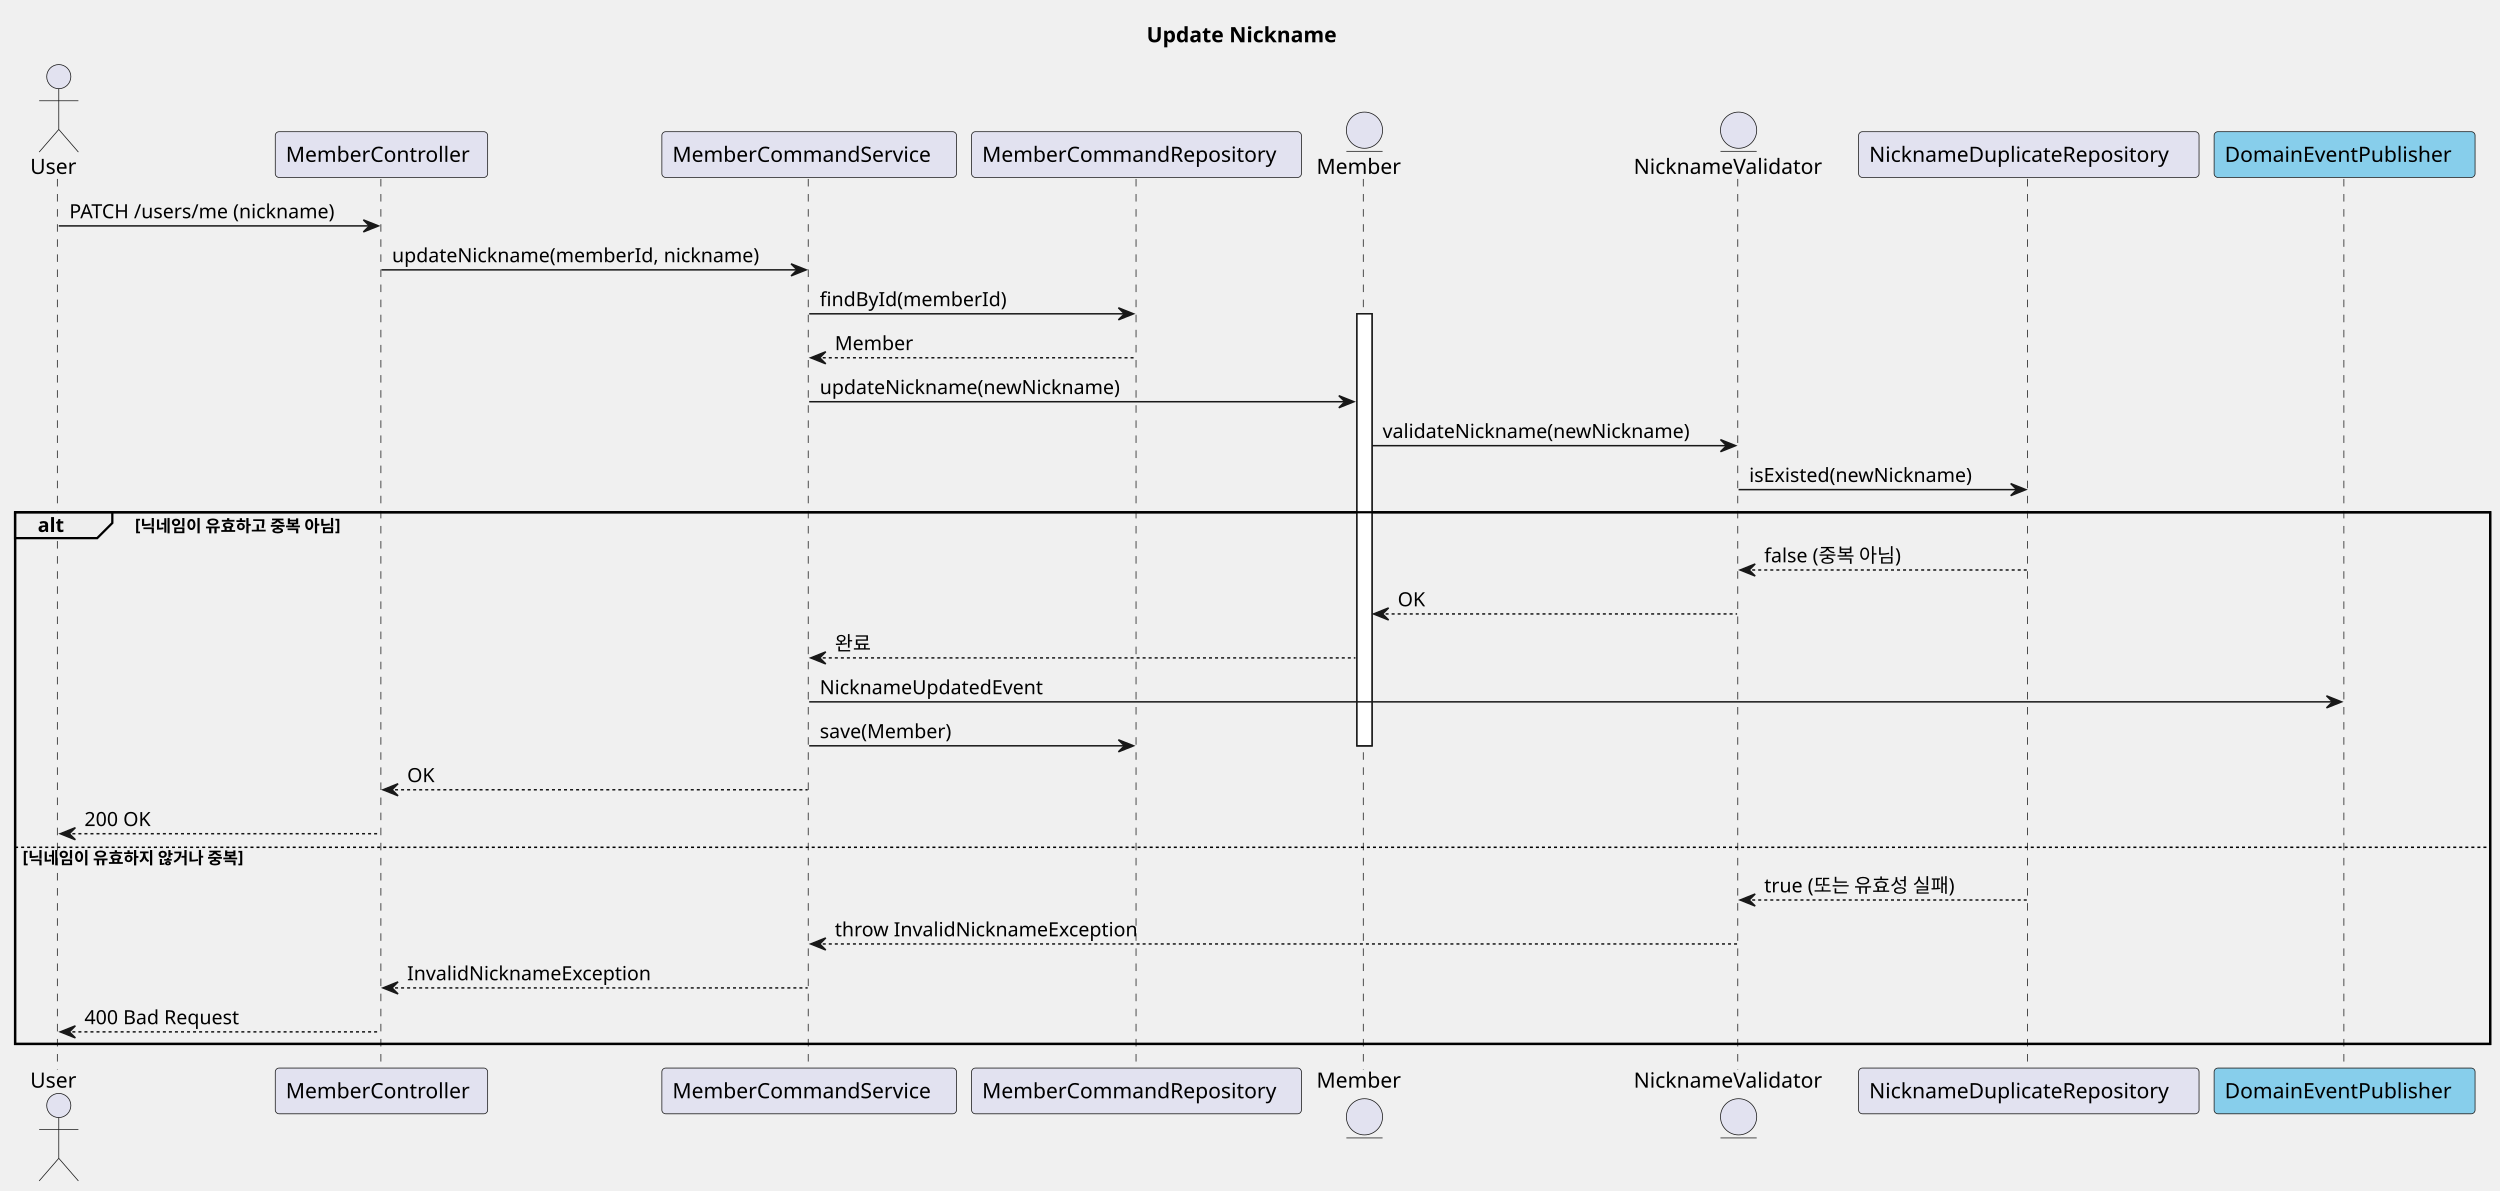
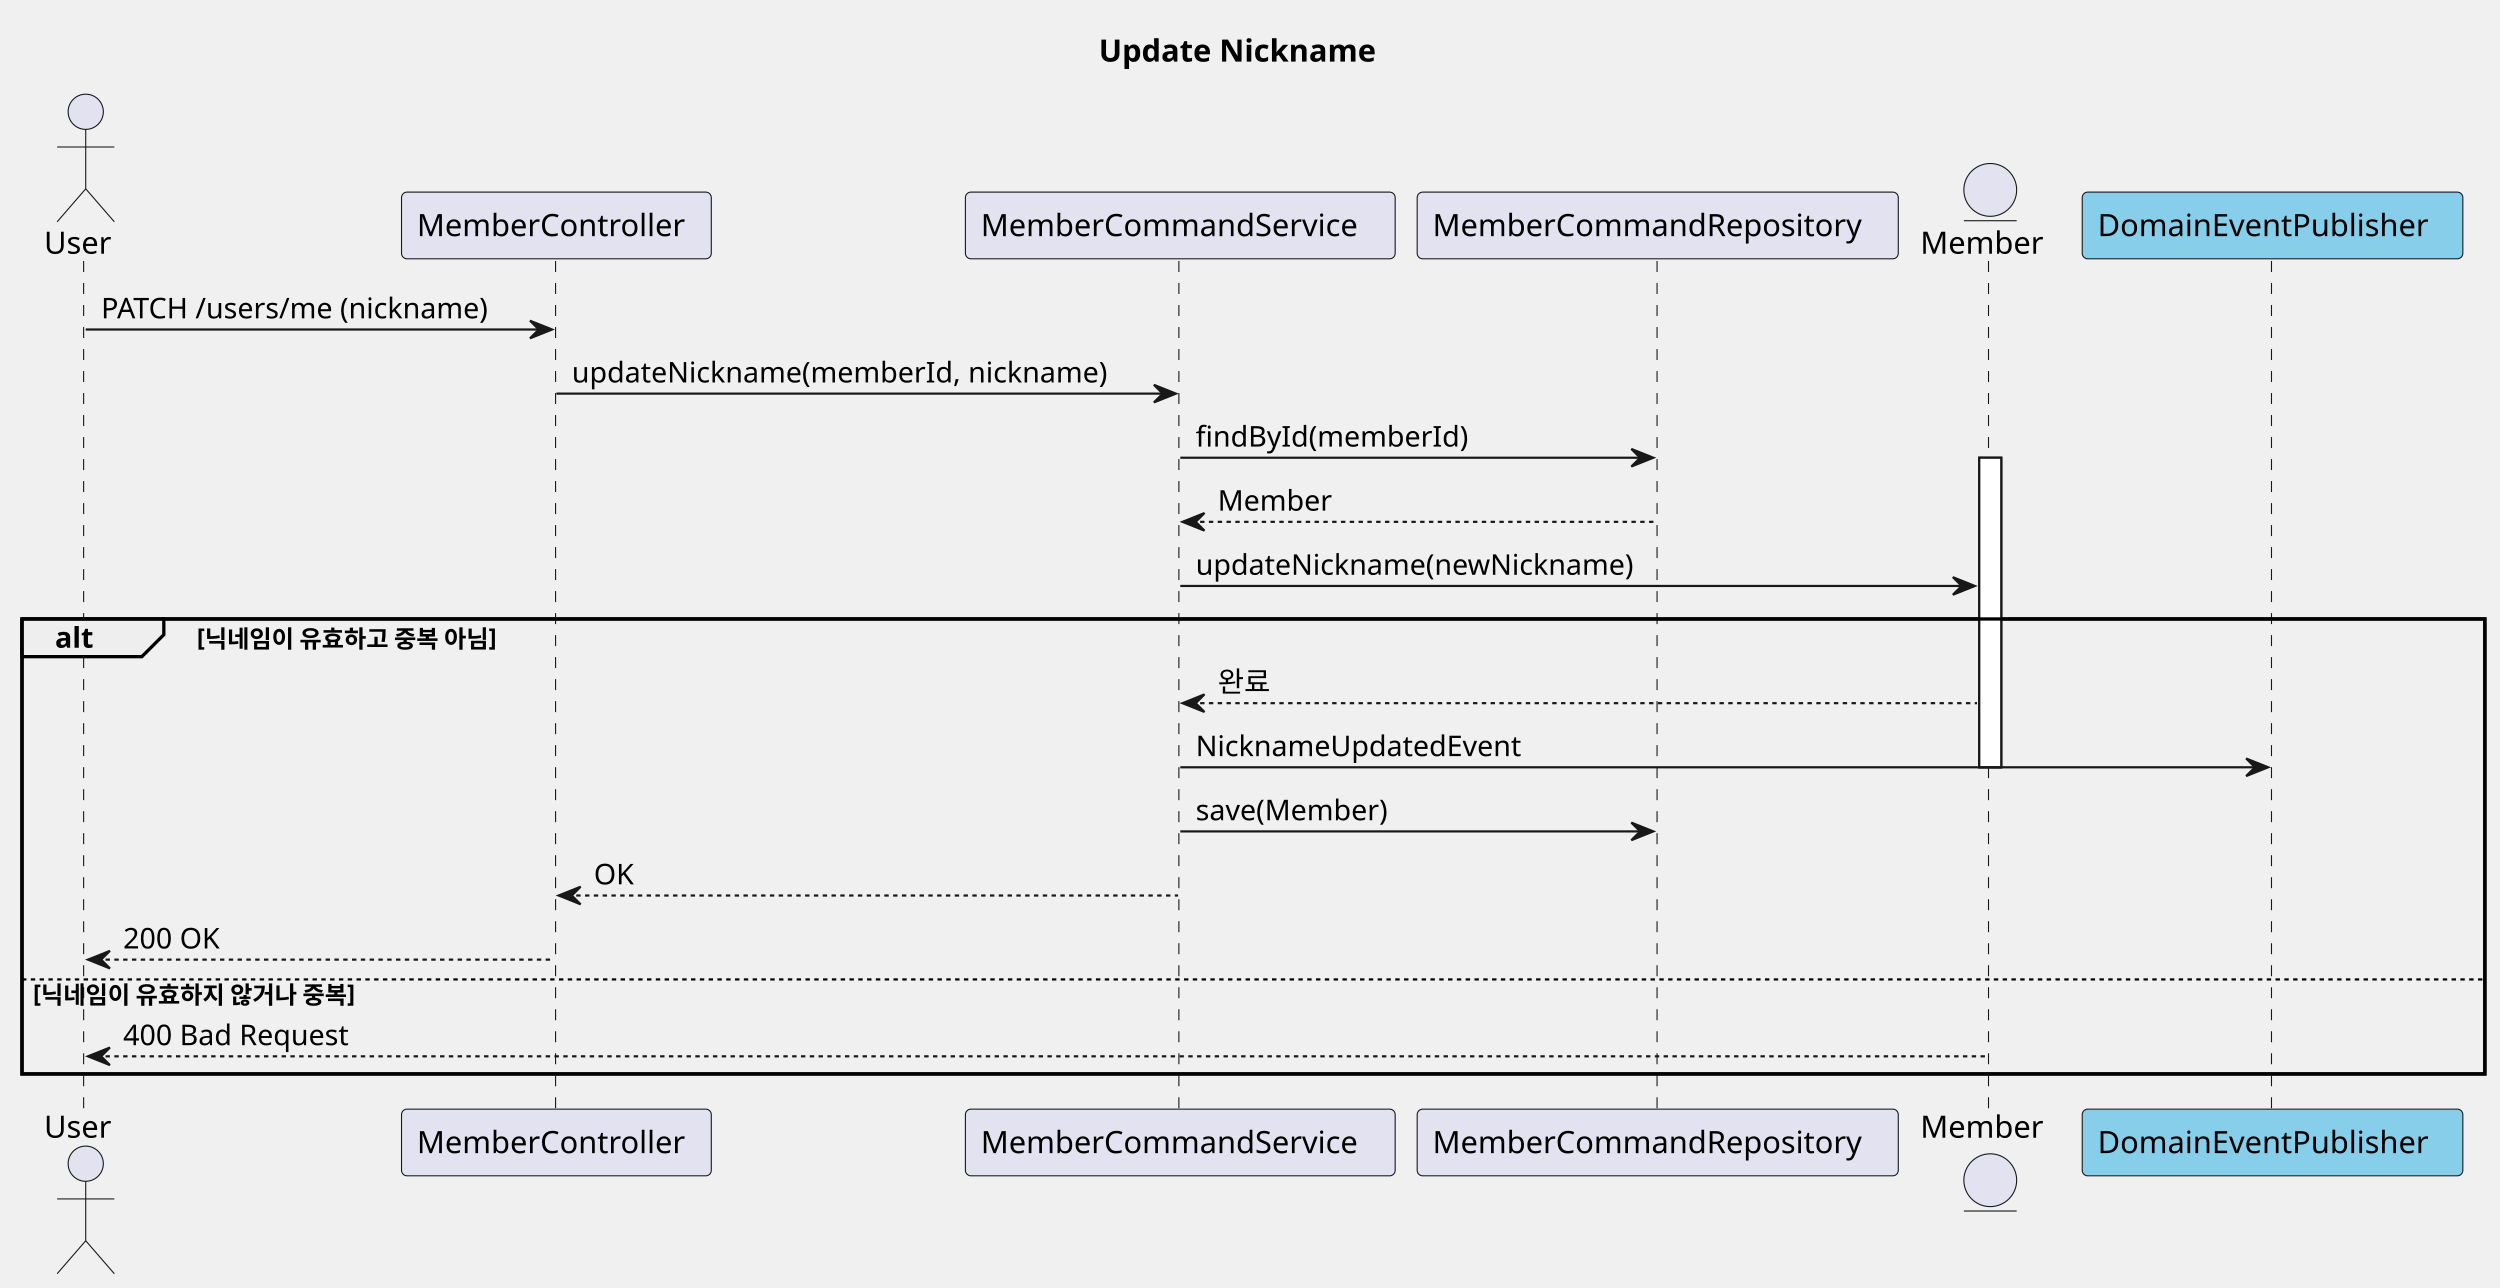
- <svg xmlns="http://www.w3.org/2000/svg" contentStyleType="text/css" data-diagram-type="SEQUENCE" height="789px" preserveAspectRatio="none" style="width:1657px;height:789px;background:#FFFFFF;" version="1.1" viewBox="0 0 1657 789" width="1657px" zoomAndPan="magnify">
+ <svg xmlns="http://www.w3.org/2000/svg" contentStyleType="text/css" data-diagram-type="SEQUENCE" height="585px" preserveAspectRatio="none" style="width:1136px;height:585px;background:#FFFFFF;" version="1.1" viewBox="0 0 1136 585" width="1136px" zoomAndPan="magnify">
  <defs />
  <g>
-     <text fill="#000000" font-family="sans-serif" font-size="14" font-weight="bold" lengthAdjust="spacing" textLength="139.542" x="759.965" y="27.995">Update Nickname</text>
+     <text fill="#000000" font-family="sans-serif" font-size="14" font-weight="bold" lengthAdjust="spacing" textLength="139.542" x="499.286" y="27.995">Update Nickname</text>
    <g>
-       <rect fill="#FFFFFF" height="286.328" style="stroke:#181818;stroke-width:1;" width="10" x="899.372" y="207.992" />
+       <rect fill="#FFFFFF" height="140.664" style="stroke:#181818;stroke-width:1;" width="10" x="899.372" y="207.992" />
    </g>
-     <rect fill="none" height="352.398" style="stroke:#000000;stroke-width:1.5;" width="1640.472" x="10" y="339.523" />
+     <rect fill="none" height="206.734" style="stroke:#000000;stroke-width:1.5;" width="1119.114" x="10" y="281.258" />
    <g>
-       <rect fill="#000000" fill-opacity="0" height="590.328" width="8" x="34.955" y="118.594" />
-       <line style="stroke:#181818;stroke-width:0.5;stroke-dasharray:5.0,5.0;" x1="38" x2="38" y1="118.594" y2="708.922" />
+       <rect fill="#000000" fill-opacity="0" height="386.398" width="8" x="34.955" y="118.594" />
+       <line style="stroke:#181818;stroke-width:0.5;stroke-dasharray:5.0,5.0;" x1="38" x2="38" y1="118.594" y2="504.992" />
    </g>
    <g>
-       <rect fill="#000000" fill-opacity="0" height="590.328" width="8" x="248.833" y="118.594" />
-       <line style="stroke:#181818;stroke-width:0.5;stroke-dasharray:5.0,5.0;" x1="252.453" x2="252.453" y1="118.594" y2="708.922" />
+       <rect fill="#000000" fill-opacity="0" height="386.398" width="8" x="248.833" y="118.594" />
+       <line style="stroke:#181818;stroke-width:0.5;stroke-dasharray:5.0,5.0;" x1="252.453" x2="252.453" y1="118.594" y2="504.992" />
    </g>
    <g>
-       <rect fill="#000000" fill-opacity="0" height="590.328" width="8" x="532.325" y="118.594" />
-       <line style="stroke:#181818;stroke-width:0.5;stroke-dasharray:5.0,5.0;" x1="535.684" x2="535.684" y1="118.594" y2="708.922" />
+       <rect fill="#000000" fill-opacity="0" height="386.398" width="8" x="532.325" y="118.594" />
+       <line style="stroke:#181818;stroke-width:0.5;stroke-dasharray:5.0,5.0;" x1="535.684" x2="535.684" y1="118.594" y2="504.992" />
    </g>
    <g>
-       <rect fill="#000000" fill-opacity="0" height="590.328" width="8" x="749.273" y="118.594" />
-       <line style="stroke:#181818;stroke-width:0.5;stroke-dasharray:5.0,5.0;" x1="752.966" x2="752.966" y1="118.594" y2="708.922" />
+       <rect fill="#000000" fill-opacity="0" height="386.398" width="8" x="749.273" y="118.594" />
+       <line style="stroke:#181818;stroke-width:0.5;stroke-dasharray:5.0,5.0;" x1="752.966" x2="752.966" y1="118.594" y2="504.992" />
    </g>
    <g>
-       <rect fill="#000000" fill-opacity="0" height="590.328" width="8" x="900.372" y="118.594" />
-       <line style="stroke:#181818;stroke-width:0.5;stroke-dasharray:5.0,5.0;" x1="903.579" x2="903.579" y1="118.594" y2="708.922" />
+       <rect fill="#000000" fill-opacity="0" height="386.398" width="8" x="900.372" y="118.594" />
+       <line style="stroke:#181818;stroke-width:0.5;stroke-dasharray:5.0,5.0;" x1="903.579" x2="903.579" y1="118.594" y2="504.992" />
    </g>
    <g>
-       <rect fill="#000000" fill-opacity="0" height="590.328" width="8" x="1148.341" y="118.594" />
-       <line style="stroke:#181818;stroke-width:0.5;stroke-dasharray:5.0,5.0;" x1="1151.8" x2="1151.8" y1="118.594" y2="708.922" />
-     </g>
-     <g>
-       <rect fill="#000000" fill-opacity="0" height="590.328" width="8" x="1340.702" y="118.594" />
-       <line style="stroke:#181818;stroke-width:0.5;stroke-dasharray:5.0,5.0;" x1="1343.882" x2="1343.882" y1="118.594" y2="708.922" />
-     </g>
-     <g>
-       <rect fill="#000000" fill-opacity="0" height="590.328" width="8" x="1549.997" y="118.594" />
-       <line style="stroke:#181818;stroke-width:0.5;stroke-dasharray:5.0,5.0;" x1="1553.523" x2="1553.523" y1="118.594" y2="708.922" />
+       <rect fill="#000000" fill-opacity="0" height="386.398" width="8" x="1028.64" y="118.594" />
+       <line style="stroke:#181818;stroke-width:0.5;stroke-dasharray:5.0,5.0;" x1="1032.165" x2="1032.165" y1="118.594" y2="504.992" />
    </g>
    <g class="participant participant-head" data-participant="User">
      <text fill="#000000" font-family="sans-serif" font-size="14" lengthAdjust="spacing" textLength="31.91" x="20" y="115.292">User</text>
      <ellipse cx="38.955" cy="50.797" fill="#E2E2F0" rx="8" ry="8" style="stroke:#181818;stroke-width:0.5;" />
      <path d="M38.955,58.797 L38.955,85.797 M25.955,66.797 L51.955,66.797 M38.955,85.797 L25.955,100.797 M38.955,85.797 L51.955,100.797" fill="none" style="stroke:#181818;stroke-width:0.5;" />
    </g>
    <g class="participant participant-tail" data-participant="User">
-       <text fill="#000000" font-family="sans-serif" font-size="14" lengthAdjust="spacing" textLength="31.91" x="20" y="720.917">User</text>
-       <ellipse cx="38.955" cy="732.719" fill="#E2E2F0" rx="8" ry="8" style="stroke:#181818;stroke-width:0.5;" />
-       <path d="M38.955,740.719 L38.955,767.719 M25.955,748.719 L51.955,748.719 M38.955,767.719 L25.955,782.719 M38.955,767.719 L51.955,782.719" fill="none" style="stroke:#181818;stroke-width:0.5;" />
+       <text fill="#000000" font-family="sans-serif" font-size="14" lengthAdjust="spacing" textLength="31.91" x="20" y="516.987">User</text>
+       <ellipse cx="38.955" cy="528.789" fill="#E2E2F0" rx="8" ry="8" style="stroke:#181818;stroke-width:0.5;" />
+       <path d="M38.955,536.789 L38.955,563.789 M25.955,544.789 L51.955,544.789 M38.955,563.789 L25.955,578.789 M38.955,563.789 L51.955,578.789" fill="none" style="stroke:#181818;stroke-width:0.5;" />
    </g>
    <g class="participant participant-head" data-participant="MemberController">
      <rect fill="#E2E2F0" height="30.297" rx="2.5" ry="2.5" style="stroke:#181818;stroke-width:0.5;" width="140.759" x="182.453" y="87.297" />
      <text fill="#000000" font-family="sans-serif" font-size="14" lengthAdjust="spacing" textLength="126.759" x="189.453" y="107.292">MemberController</text>
    </g>
    <g class="participant participant-tail" data-participant="MemberController">
-       <rect fill="#E2E2F0" height="30.297" rx="2.5" ry="2.5" style="stroke:#181818;stroke-width:0.5;" width="140.759" x="182.453" y="707.922" />
-       <text fill="#000000" font-family="sans-serif" font-size="14" lengthAdjust="spacing" textLength="126.759" x="189.453" y="727.917">MemberController</text>
+       <rect fill="#E2E2F0" height="30.297" rx="2.5" ry="2.5" style="stroke:#181818;stroke-width:0.5;" width="140.759" x="182.453" y="503.992" />
+       <text fill="#000000" font-family="sans-serif" font-size="14" lengthAdjust="spacing" textLength="126.759" x="189.453" y="523.987">MemberController</text>
    </g>
    <g class="participant participant-head" data-participant="MemberCommandService">
      <rect fill="#E2E2F0" height="30.297" rx="2.5" ry="2.5" style="stroke:#181818;stroke-width:0.5;" width="195.282" x="438.684" y="87.297" />
      <text fill="#000000" font-family="sans-serif" font-size="14" lengthAdjust="spacing" textLength="181.282" x="445.684" y="107.292">MemberCommandService</text>
    </g>
    <g class="participant participant-tail" data-participant="MemberCommandService">
-       <rect fill="#E2E2F0" height="30.297" rx="2.5" ry="2.5" style="stroke:#181818;stroke-width:0.5;" width="195.282" x="438.684" y="707.922" />
-       <text fill="#000000" font-family="sans-serif" font-size="14" lengthAdjust="spacing" textLength="181.282" x="445.684" y="727.917">MemberCommandService</text>
+       <rect fill="#E2E2F0" height="30.297" rx="2.5" ry="2.5" style="stroke:#181818;stroke-width:0.5;" width="195.282" x="438.684" y="503.992" />
+       <text fill="#000000" font-family="sans-serif" font-size="14" lengthAdjust="spacing" textLength="181.282" x="445.684" y="523.987">MemberCommandService</text>
    </g>
    <g class="participant participant-head" data-participant="MemberCommandRepository">
      <rect fill="#E2E2F0" height="30.297" rx="2.5" ry="2.5" style="stroke:#181818;stroke-width:0.5;" width="218.613" x="643.966" y="87.297" />
      <text fill="#000000" font-family="sans-serif" font-size="14" lengthAdjust="spacing" textLength="204.613" x="650.966" y="107.292">MemberCommandRepository</text>
    </g>
    <g class="participant participant-tail" data-participant="MemberCommandRepository">
-       <rect fill="#E2E2F0" height="30.297" rx="2.5" ry="2.5" style="stroke:#181818;stroke-width:0.5;" width="218.613" x="643.966" y="707.922" />
-       <text fill="#000000" font-family="sans-serif" font-size="14" lengthAdjust="spacing" textLength="204.613" x="650.966" y="727.917">MemberCommandRepository</text>
+       <rect fill="#E2E2F0" height="30.297" rx="2.5" ry="2.5" style="stroke:#181818;stroke-width:0.5;" width="218.613" x="643.966" y="503.992" />
+       <text fill="#000000" font-family="sans-serif" font-size="14" lengthAdjust="spacing" textLength="204.613" x="650.966" y="523.987">MemberCommandRepository</text>
    </g>
    <g class="participant participant-head" data-participant="Member">
      <text fill="#000000" font-family="sans-serif" font-size="14" lengthAdjust="spacing" textLength="57.586" x="872.579" y="115.292">Member</text>
      <ellipse cx="904.372" cy="86.297" fill="#E2E2F0" rx="12" ry="12" style="stroke:#181818;stroke-width:0.5;" />
      <line style="stroke:#181818;stroke-width:0.5;" x1="892.372" x2="916.372" y1="100.297" y2="100.297" />
    </g>
    <g class="participant participant-tail" data-participant="Member">
-       <text fill="#000000" font-family="sans-serif" font-size="14" lengthAdjust="spacing" textLength="57.586" x="872.579" y="720.917">Member</text>
-       <ellipse cx="904.372" cy="740.219" fill="#E2E2F0" rx="12" ry="12" style="stroke:#181818;stroke-width:0.5;" />
-       <line style="stroke:#181818;stroke-width:0.5;" x1="892.372" x2="916.372" y1="754.219" y2="754.219" />
-     </g>
-     <g class="participant participant-head" data-participant="NicknameValidator">
-       <text fill="#000000" font-family="sans-serif" font-size="14" lengthAdjust="spacing" textLength="133.082" x="1082.8" y="115.292">NicknameValidator</text>
-       <ellipse cx="1152.341" cy="86.297" fill="#E2E2F0" rx="12" ry="12" style="stroke:#181818;stroke-width:0.5;" />
-       <line style="stroke:#181818;stroke-width:0.5;" x1="1140.341" x2="1164.341" y1="100.297" y2="100.297" />
-     </g>
-     <g class="participant participant-tail" data-participant="NicknameValidator">
-       <text fill="#000000" font-family="sans-serif" font-size="14" lengthAdjust="spacing" textLength="133.082" x="1082.8" y="720.917">NicknameValidator</text>
-       <ellipse cx="1152.341" cy="740.219" fill="#E2E2F0" rx="12" ry="12" style="stroke:#181818;stroke-width:0.5;" />
-       <line style="stroke:#181818;stroke-width:0.5;" x1="1140.341" x2="1164.341" y1="754.219" y2="754.219" />
-     </g>
-     <g class="participant participant-head" data-participant="NicknameDuplicateRepository">
-       <rect fill="#E2E2F0" height="30.297" rx="2.5" ry="2.5" style="stroke:#181818;stroke-width:0.5;" width="225.641" x="1231.882" y="87.297" />
-       <text fill="#000000" font-family="sans-serif" font-size="14" lengthAdjust="spacing" textLength="211.641" x="1238.882" y="107.292">NicknameDuplicateRepository</text>
-     </g>
-     <g class="participant participant-tail" data-participant="NicknameDuplicateRepository">
-       <rect fill="#E2E2F0" height="30.297" rx="2.5" ry="2.5" style="stroke:#181818;stroke-width:0.5;" width="225.641" x="1231.882" y="707.922" />
-       <text fill="#000000" font-family="sans-serif" font-size="14" lengthAdjust="spacing" textLength="211.641" x="1238.882" y="727.917">NicknameDuplicateRepository</text>
+       <text fill="#000000" font-family="sans-serif" font-size="14" lengthAdjust="spacing" textLength="57.586" x="872.579" y="516.987">Member</text>
+       <ellipse cx="904.372" cy="536.289" fill="#E2E2F0" rx="12" ry="12" style="stroke:#181818;stroke-width:0.5;" />
+       <line style="stroke:#181818;stroke-width:0.5;" x1="892.372" x2="916.372" y1="550.289" y2="550.289" />
    </g>
    <g class="participant participant-head" data-participant="DomainEventPublisher">
-       <rect fill="#87CEEB" height="30.297" rx="2.5" ry="2.5" style="stroke:#181818;stroke-width:0.5;" width="172.949" x="1467.523" y="87.297" />
-       <text fill="#000000" font-family="sans-serif" font-size="14" lengthAdjust="spacing" textLength="158.949" x="1474.523" y="107.292">DomainEventPublisher</text>
+       <rect fill="#87CEEB" height="30.297" rx="2.5" ry="2.5" style="stroke:#181818;stroke-width:0.5;" width="172.949" x="946.165" y="87.297" />
+       <text fill="#000000" font-family="sans-serif" font-size="14" lengthAdjust="spacing" textLength="158.949" x="953.165" y="107.292">DomainEventPublisher</text>
    </g>
    <g class="participant participant-tail" data-participant="DomainEventPublisher">
-       <rect fill="#87CEEB" height="30.297" rx="2.5" ry="2.5" style="stroke:#181818;stroke-width:0.5;" width="172.949" x="1467.523" y="707.922" />
-       <text fill="#000000" font-family="sans-serif" font-size="14" lengthAdjust="spacing" textLength="158.949" x="1474.523" y="727.917">DomainEventPublisher</text>
+       <rect fill="#87CEEB" height="30.297" rx="2.5" ry="2.5" style="stroke:#181818;stroke-width:0.5;" width="172.949" x="946.165" y="503.992" />
+       <text fill="#000000" font-family="sans-serif" font-size="14" lengthAdjust="spacing" textLength="158.949" x="953.165" y="523.987">DomainEventPublisher</text>
    </g>
    <g>
-       <rect fill="#FFFFFF" height="286.328" style="stroke:#181818;stroke-width:1;" width="10" x="899.372" y="207.992" />
+       <rect fill="#FFFFFF" height="140.664" style="stroke:#181818;stroke-width:1;" width="10" x="899.372" y="207.992" />
    </g>
    <g class="message" data-participant-1="User" data-participant-2="MemberController">
      <polygon fill="#181818" points="240.833,145.727,250.833,149.727,240.833,153.727,244.833,149.727" style="stroke:#181818;stroke-width:1;" />
      <line style="stroke:#181818;stroke-width:1;" x1="38.955" x2="246.833" y1="149.727" y2="149.727" />
      <text fill="#000000" font-family="sans-serif" font-size="13" lengthAdjust="spacing" textLength="189.877" x="45.955" y="144.661">PATCH /users/me (nickname)</text>
    </g>
    <g class="message" data-participant-1="MemberController" data-participant-2="MemberCommandService">
      <polygon fill="#181818" points="524.325,174.859,534.325,178.859,524.325,182.859,528.325,178.859" style="stroke:#181818;stroke-width:1;" />
      <line style="stroke:#181818;stroke-width:1;" x1="252.833" x2="530.325" y1="178.859" y2="178.859" />
      <text fill="#000000" font-family="sans-serif" font-size="13" lengthAdjust="spacing" textLength="259.492" x="259.832" y="173.793">updateNickname(memberId, nickname)</text>
    </g>
    <g class="message" data-participant-1="MemberCommandService" data-participant-2="MemberCommandRepository">
      <polygon fill="#181818" points="741.273,203.992,751.273,207.992,741.273,211.992,745.273,207.992" style="stroke:#181818;stroke-width:1;" />
      <line style="stroke:#181818;stroke-width:1;" x1="536.325" x2="747.273" y1="207.992" y2="207.992" />
      <text fill="#000000" font-family="sans-serif" font-size="13" lengthAdjust="spacing" textLength="130.527" x="543.325" y="202.926">findById(memberId)</text>
    </g>
    <g class="message" data-participant-1="MemberCommandRepository" data-participant-2="MemberCommandService">
      <polygon fill="#181818" points="547.325,233.125,537.325,237.125,547.325,241.125,543.325,237.125" style="stroke:#181818;stroke-width:1;" />
      <line style="stroke:#181818;stroke-width:1;stroke-dasharray:2.0,2.0;" x1="541.325" x2="752.273" y1="237.125" y2="237.125" />
      <text fill="#000000" font-family="sans-serif" font-size="13" lengthAdjust="spacing" textLength="53.473" x="553.325" y="232.059">Member</text>
    </g>
    <g class="message" data-participant-1="MemberCommandService" data-participant-2="Member">
      <polygon fill="#181818" points="887.372,262.258,897.372,266.258,887.372,270.258,891.372,266.258" style="stroke:#181818;stroke-width:1;" />
      <line style="stroke:#181818;stroke-width:1;" x1="536.325" x2="893.372" y1="266.258" y2="266.258" />
      <text fill="#000000" font-family="sans-serif" font-size="13" lengthAdjust="spacing" textLength="212.577" x="543.325" y="261.192">updateNickname(newNickname)</text>
    </g>
-     <g class="message" data-participant-1="Member" data-participant-2="NicknameValidator">
-       <polygon fill="#181818" points="1140.341,291.391,1150.341,295.391,1140.341,299.391,1144.341,295.391" style="stroke:#181818;stroke-width:1;" />
-       <line style="stroke:#181818;stroke-width:1;" x1="909.372" x2="1146.341" y1="295.391" y2="295.391" />
-       <text fill="#000000" font-family="sans-serif" font-size="13" lengthAdjust="spacing" textLength="218.969" x="916.372" y="290.325">validateNickname(newNickname)</text>
-     </g>
-     <g class="message" data-participant-1="NicknameValidator" data-participant-2="NicknameDuplicateRepository">
-       <polygon fill="#181818" points="1332.702,320.523,1342.702,324.523,1332.702,328.523,1336.702,324.523" style="stroke:#181818;stroke-width:1;" />
-       <line style="stroke:#181818;stroke-width:1;" x1="1152.341" x2="1338.702" y1="324.523" y2="324.523" />
-       <text fill="#000000" font-family="sans-serif" font-size="13" lengthAdjust="spacing" textLength="159.917" x="1159.341" y="319.457">isExisted(newNickname)</text>
-     </g>
-     <path d="M10,339.523 L74.443,339.523 L74.443,346.656 L64.443,356.656 L10,356.656 L10,339.523" fill="#EEEEEE" style="stroke:#000000;stroke-width:1.5;" />
-     <rect fill="none" height="352.398" style="stroke:#000000;stroke-width:1.5;" width="1640.472" x="10" y="339.523" />
-     <text fill="#000000" font-family="sans-serif" font-size="13" font-weight="bold" lengthAdjust="spacing" textLength="19.443" x="25" y="352.59">alt</text>
-     <text fill="#000000" font-family="sans-serif" font-size="11" font-weight="bold" lengthAdjust="spacing" textLength="100.756" x="89.443" y="351.734">[닉네임이 유효하고 중복 아님]</text>
-     <g class="message" data-participant-1="NicknameDuplicateRepository" data-participant-2="NicknameValidator">
-       <polygon fill="#181818" points="1163.341,373.789,1153.341,377.789,1163.341,381.789,1159.341,377.789" style="stroke:#181818;stroke-width:1;" />
-       <line style="stroke:#181818;stroke-width:1;stroke-dasharray:2.0,2.0;" x1="1157.341" x2="1343.702" y1="377.789" y2="377.789" />
-       <text fill="#000000" font-family="sans-serif" font-size="13" lengthAdjust="spacing" textLength="80.539" x="1169.341" y="372.723">false (중복 아님)</text>
-     </g>
-     <g class="message" data-participant-1="NicknameValidator" data-participant-2="Member">
-       <polygon fill="#181818" points="920.372,402.922,910.372,406.922,920.372,410.922,916.372,406.922" style="stroke:#181818;stroke-width:1;" />
-       <line style="stroke:#181818;stroke-width:1;stroke-dasharray:2.0,2.0;" x1="914.372" x2="1151.341" y1="406.922" y2="406.922" />
-       <text fill="#000000" font-family="sans-serif" font-size="13" lengthAdjust="spacing" textLength="18.757" x="926.372" y="401.856">OK</text>
-     </g>
+     <path d="M10,281.258 L74.443,281.258 L74.443,288.391 L64.443,298.391 L10,298.391 L10,281.258" fill="#EEEEEE" style="stroke:#000000;stroke-width:1.5;" />
+     <rect fill="none" height="206.734" style="stroke:#000000;stroke-width:1.5;" width="1119.114" x="10" y="281.258" />
+     <text fill="#000000" font-family="sans-serif" font-size="13" font-weight="bold" lengthAdjust="spacing" textLength="19.443" x="25" y="294.325">alt</text>
+     <text fill="#000000" font-family="sans-serif" font-size="11" font-weight="bold" lengthAdjust="spacing" textLength="100.756" x="89.443" y="293.468">[닉네임이 유효하고 중복 아님]</text>
    <g class="message" data-participant-1="Member" data-participant-2="MemberCommandService">
-       <polygon fill="#181818" points="547.325,432.055,537.325,436.055,547.325,440.055,543.325,436.055" style="stroke:#181818;stroke-width:1;" />
-       <line style="stroke:#181818;stroke-width:1;stroke-dasharray:2.0,2.0;" x1="541.325" x2="898.372" y1="436.055" y2="436.055" />
-       <text fill="#000000" font-family="sans-serif" font-size="13" lengthAdjust="spacing" textLength="15.602" x="553.325" y="430.989">완료</text>
+       <polygon fill="#181818" points="547.325,315.523,537.325,319.523,547.325,323.523,543.325,319.523" style="stroke:#181818;stroke-width:1;" />
+       <line style="stroke:#181818;stroke-width:1;stroke-dasharray:2.0,2.0;" x1="541.325" x2="898.372" y1="319.523" y2="319.523" />
+       <text fill="#000000" font-family="sans-serif" font-size="13" lengthAdjust="spacing" textLength="15.602" x="553.325" y="314.457">완료</text>
    </g>
    <g class="message" data-participant-1="MemberCommandService" data-participant-2="DomainEventPublisher">
-       <polygon fill="#181818" points="1541.997,461.188,1551.997,465.188,1541.997,469.188,1545.997,465.188" style="stroke:#181818;stroke-width:1;" />
-       <line style="stroke:#181818;stroke-width:1;" x1="536.325" x2="1547.997" y1="465.188" y2="465.188" />
-       <text fill="#000000" font-family="sans-serif" font-size="13" lengthAdjust="spacing" textLength="157.454" x="543.325" y="460.122">NicknameUpdatedEvent</text>
+       <polygon fill="#181818" points="1020.64,344.656,1030.64,348.656,1020.64,352.656,1024.64,348.656" style="stroke:#181818;stroke-width:1;" />
+       <line style="stroke:#181818;stroke-width:1;" x1="536.325" x2="1026.64" y1="348.656" y2="348.656" />
+       <text fill="#000000" font-family="sans-serif" font-size="13" lengthAdjust="spacing" textLength="157.454" x="543.325" y="343.59">NicknameUpdatedEvent</text>
    </g>
    <g class="message" data-participant-1="MemberCommandService" data-participant-2="MemberCommandRepository">
-       <polygon fill="#181818" points="741.273,490.32,751.273,494.32,741.273,498.32,745.273,494.32" style="stroke:#181818;stroke-width:1;" />
-       <line style="stroke:#181818;stroke-width:1;" x1="536.325" x2="747.273" y1="494.32" y2="494.32" />
-       <text fill="#000000" font-family="sans-serif" font-size="13" lengthAdjust="spacing" textLength="94.047" x="543.325" y="489.254">save(Member)</text>
+       <polygon fill="#181818" points="741.273,373.789,751.273,377.789,741.273,381.789,745.273,377.789" style="stroke:#181818;stroke-width:1;" />
+       <line style="stroke:#181818;stroke-width:1;" x1="536.325" x2="747.273" y1="377.789" y2="377.789" />
+       <text fill="#000000" font-family="sans-serif" font-size="13" lengthAdjust="spacing" textLength="94.047" x="543.325" y="372.723">save(Member)</text>
    </g>
    <g class="message" data-participant-1="MemberCommandService" data-participant-2="MemberController">
-       <polygon fill="#181818" points="263.832,519.453,253.833,523.453,263.832,527.453,259.832,523.453" style="stroke:#181818;stroke-width:1;" />
-       <line style="stroke:#181818;stroke-width:1;stroke-dasharray:2.0,2.0;" x1="257.832" x2="535.325" y1="523.453" y2="523.453" />
-       <text fill="#000000" font-family="sans-serif" font-size="13" lengthAdjust="spacing" textLength="18.757" x="269.832" y="518.387">OK</text>
+       <polygon fill="#181818" points="263.832,402.922,253.833,406.922,263.832,410.922,259.832,406.922" style="stroke:#181818;stroke-width:1;" />
+       <line style="stroke:#181818;stroke-width:1;stroke-dasharray:2.0,2.0;" x1="257.832" x2="535.325" y1="406.922" y2="406.922" />
+       <text fill="#000000" font-family="sans-serif" font-size="13" lengthAdjust="spacing" textLength="18.757" x="269.832" y="401.856">OK</text>
    </g>
    <g class="message" data-participant-1="MemberController" data-participant-2="User">
-       <polygon fill="#181818" points="49.955,548.586,39.955,552.586,49.955,556.586,45.955,552.586" style="stroke:#181818;stroke-width:1;" />
-       <line style="stroke:#181818;stroke-width:1;stroke-dasharray:2.0,2.0;" x1="43.955" x2="251.833" y1="552.586" y2="552.586" />
-       <text fill="#000000" font-family="sans-serif" font-size="13" lengthAdjust="spacing" textLength="47.703" x="55.955" y="547.52">200 OK</text>
+       <polygon fill="#181818" points="49.955,432.055,39.955,436.055,49.955,440.055,45.955,436.055" style="stroke:#181818;stroke-width:1;" />
+       <line style="stroke:#181818;stroke-width:1;stroke-dasharray:2.0,2.0;" x1="43.955" x2="251.833" y1="436.055" y2="436.055" />
+       <text fill="#000000" font-family="sans-serif" font-size="13" lengthAdjust="spacing" textLength="47.703" x="55.955" y="430.989">200 OK</text>
    </g>
-     <line style="stroke:#000000;stroke-width:1;stroke-dasharray:2.0,2.0;" x1="10" x2="1650.472" y1="561.586" y2="561.586" />
-     <text fill="#000000" font-family="sans-serif" font-size="11" font-weight="bold" lengthAdjust="spacing" textLength="107.357" x="15" y="571.796">[닉네임이 유효하지 않거나 중복]</text>
-     <g class="message" data-participant-1="NicknameDuplicateRepository" data-participant-2="NicknameValidator">
-       <polygon fill="#181818" points="1163.341,592.523,1153.341,596.523,1163.341,600.523,1159.341,596.523" style="stroke:#181818;stroke-width:1;" />
-       <line style="stroke:#181818;stroke-width:1;stroke-dasharray:2.0,2.0;" x1="1157.341" x2="1343.702" y1="596.523" y2="596.523" />
-       <text fill="#000000" font-family="sans-serif" font-size="13" lengthAdjust="spacing" textLength="103.829" x="1169.341" y="591.457">true (또는 유효성 실패)</text>
-     </g>
-     <g class="message" data-participant-1="NicknameValidator" data-participant-2="MemberCommandService">
-       <polygon fill="#181818" points="547.325,621.656,537.325,625.656,547.325,629.656,543.325,625.656" style="stroke:#181818;stroke-width:1;" />
-       <line style="stroke:#181818;stroke-width:1;stroke-dasharray:2.0,2.0;" x1="541.325" x2="1151.341" y1="625.656" y2="625.656" />
-       <text fill="#000000" font-family="sans-serif" font-size="13" lengthAdjust="spacing" textLength="213.694" x="553.325" y="620.59">throw InvalidNicknameException</text>
-     </g>
-     <g class="message" data-participant-1="MemberCommandService" data-participant-2="MemberController">
-       <polygon fill="#181818" points="263.832,650.789,253.833,654.789,263.832,658.789,259.832,654.789" style="stroke:#181818;stroke-width:1;" />
-       <line style="stroke:#181818;stroke-width:1;stroke-dasharray:2.0,2.0;" x1="257.832" x2="535.325" y1="654.789" y2="654.789" />
-       <text fill="#000000" font-family="sans-serif" font-size="13" lengthAdjust="spacing" textLength="172.294" x="269.832" y="649.723">InvalidNicknameException</text>
-     </g>
-     <g class="message" data-participant-1="MemberController" data-participant-2="User">
-       <polygon fill="#181818" points="49.955,679.922,39.955,683.922,49.955,687.922,45.955,683.922" style="stroke:#181818;stroke-width:1;" />
-       <line style="stroke:#181818;stroke-width:1;stroke-dasharray:2.0,2.0;" x1="43.955" x2="251.833" y1="683.922" y2="683.922" />
-       <text fill="#000000" font-family="sans-serif" font-size="13" lengthAdjust="spacing" textLength="111.605" x="55.955" y="678.856">400 Bad Request</text>
+     <line style="stroke:#000000;stroke-width:1;stroke-dasharray:2.0,2.0;" x1="10" x2="1129.114" y1="445.055" y2="445.055" />
+     <text fill="#000000" font-family="sans-serif" font-size="11" font-weight="bold" lengthAdjust="spacing" textLength="107.357" x="15" y="455.265">[닉네임이 유효하지 않거나 중복]</text>
+     <g class="message" data-participant-1="Member" data-participant-2="User">
+       <polygon fill="#181818" points="49.955,475.992,39.955,479.992,49.955,483.992,45.955,479.992" style="stroke:#181818;stroke-width:1;" />
+       <line style="stroke:#181818;stroke-width:1;stroke-dasharray:2.0,2.0;" x1="43.955" x2="903.372" y1="479.992" y2="479.992" />
+       <text fill="#000000" font-family="sans-serif" font-size="13" lengthAdjust="spacing" textLength="111.605" x="55.955" y="474.926">400 Bad Request</text>
    </g>
  </g>
</svg>
